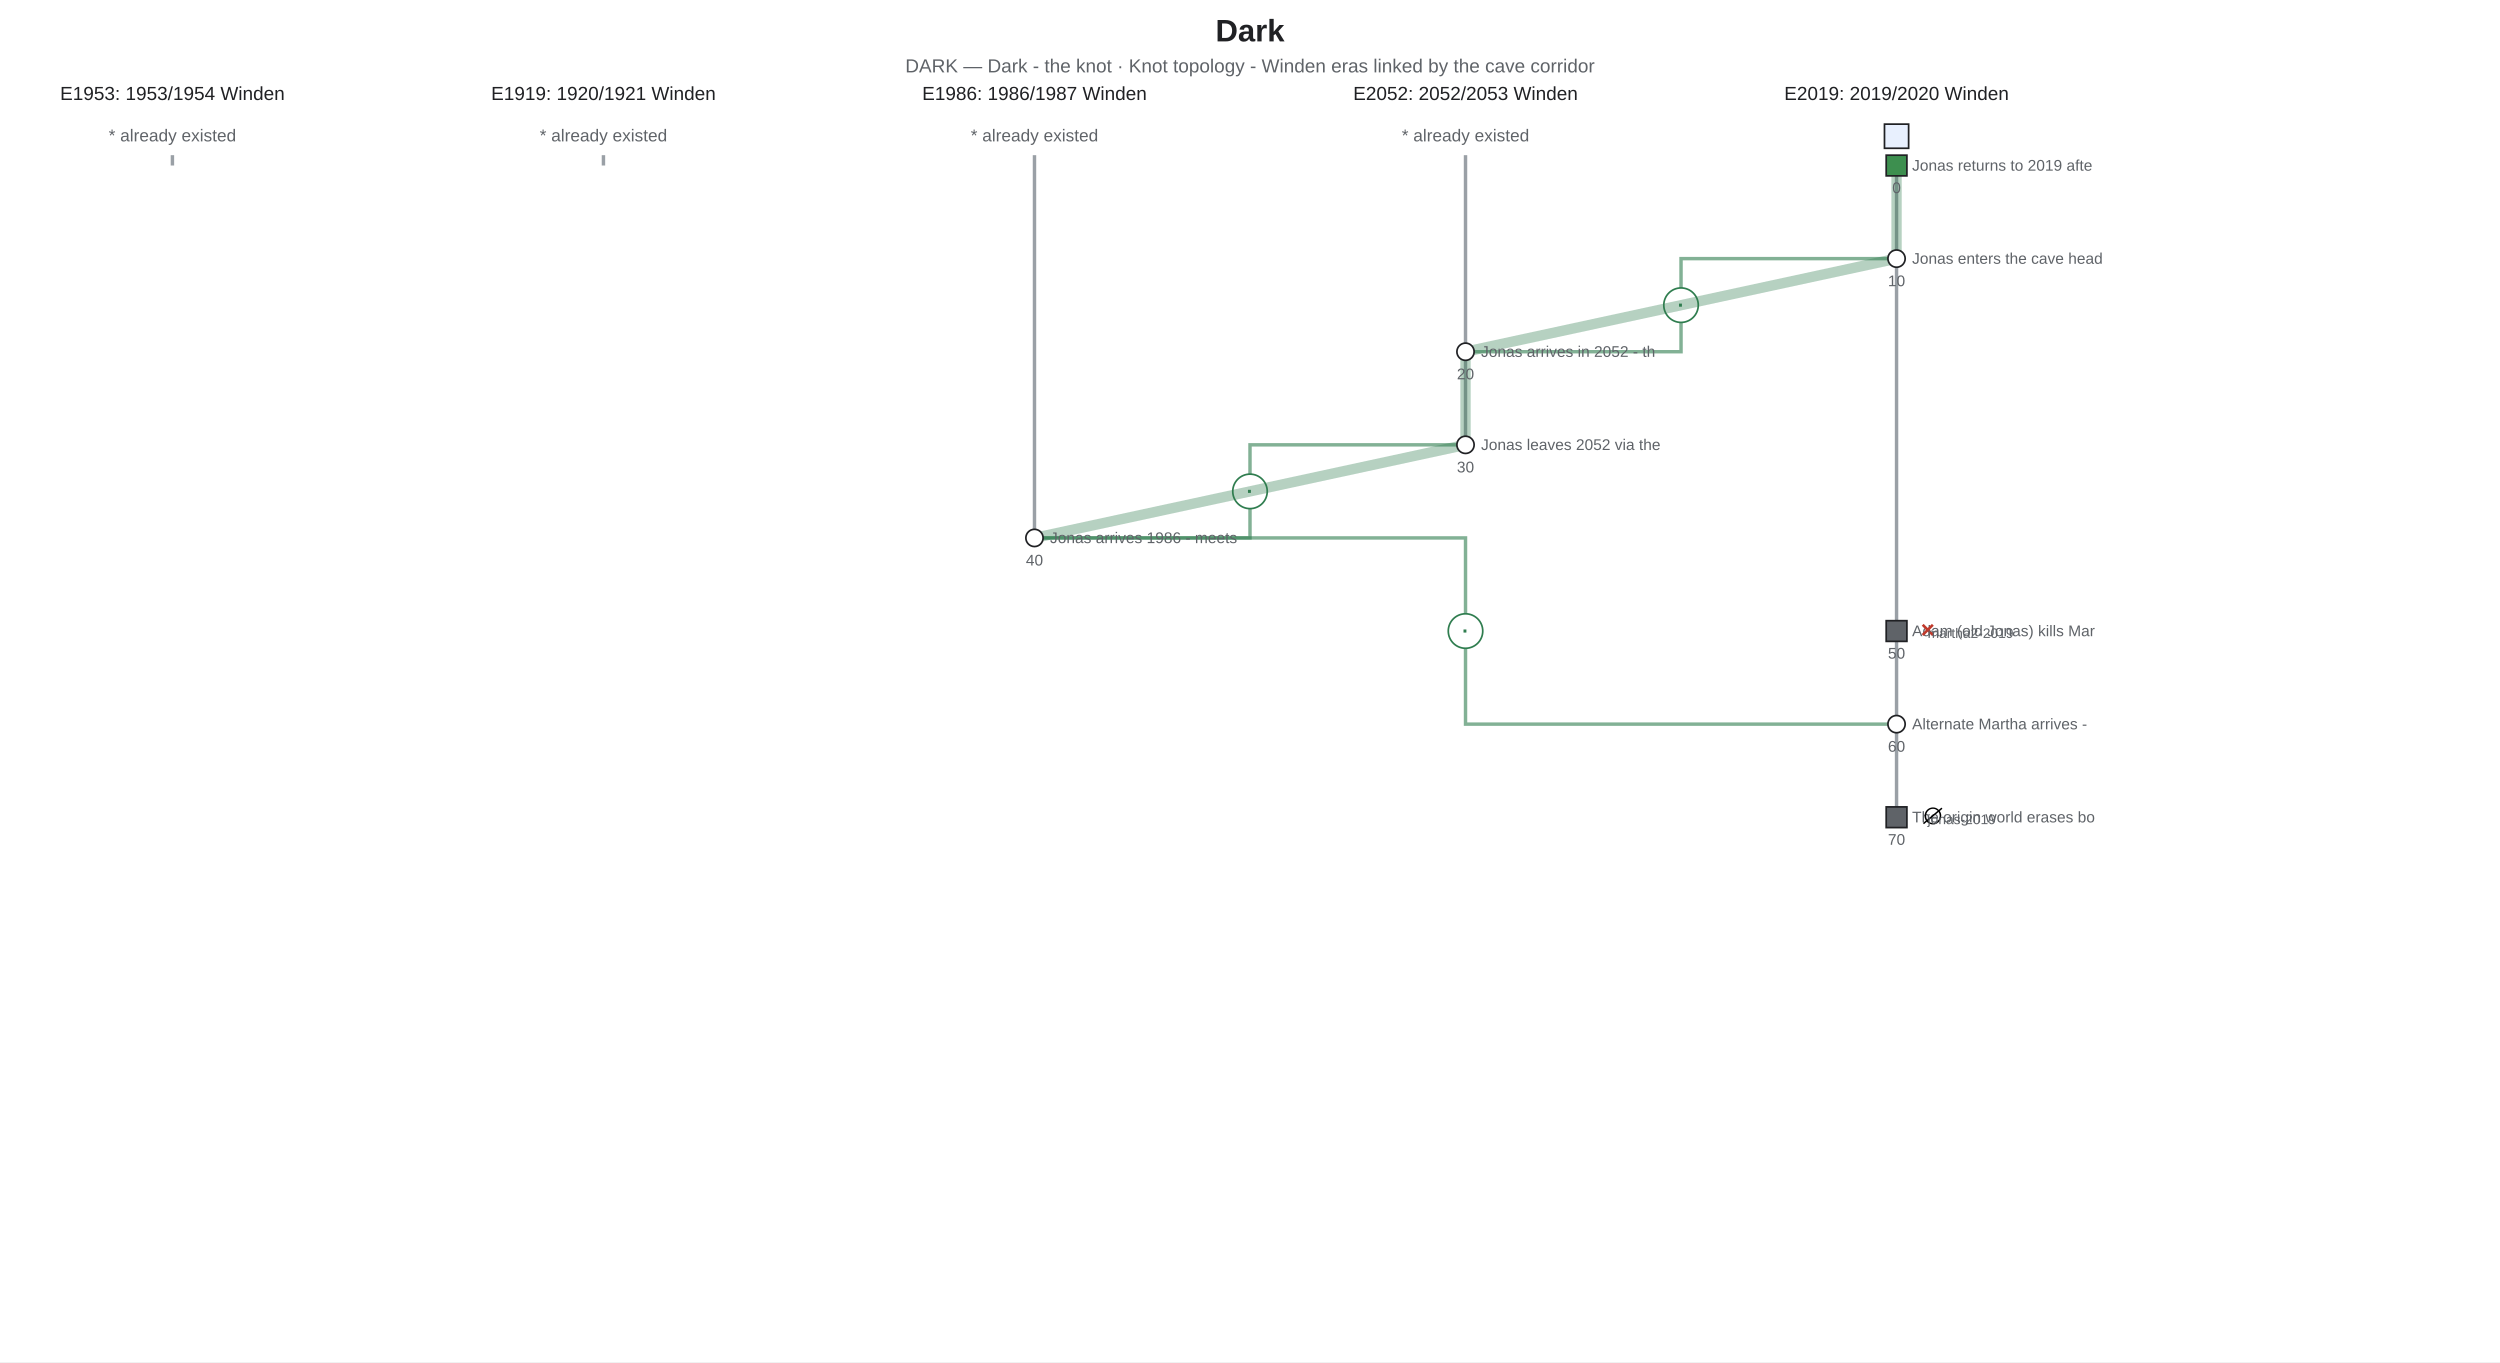
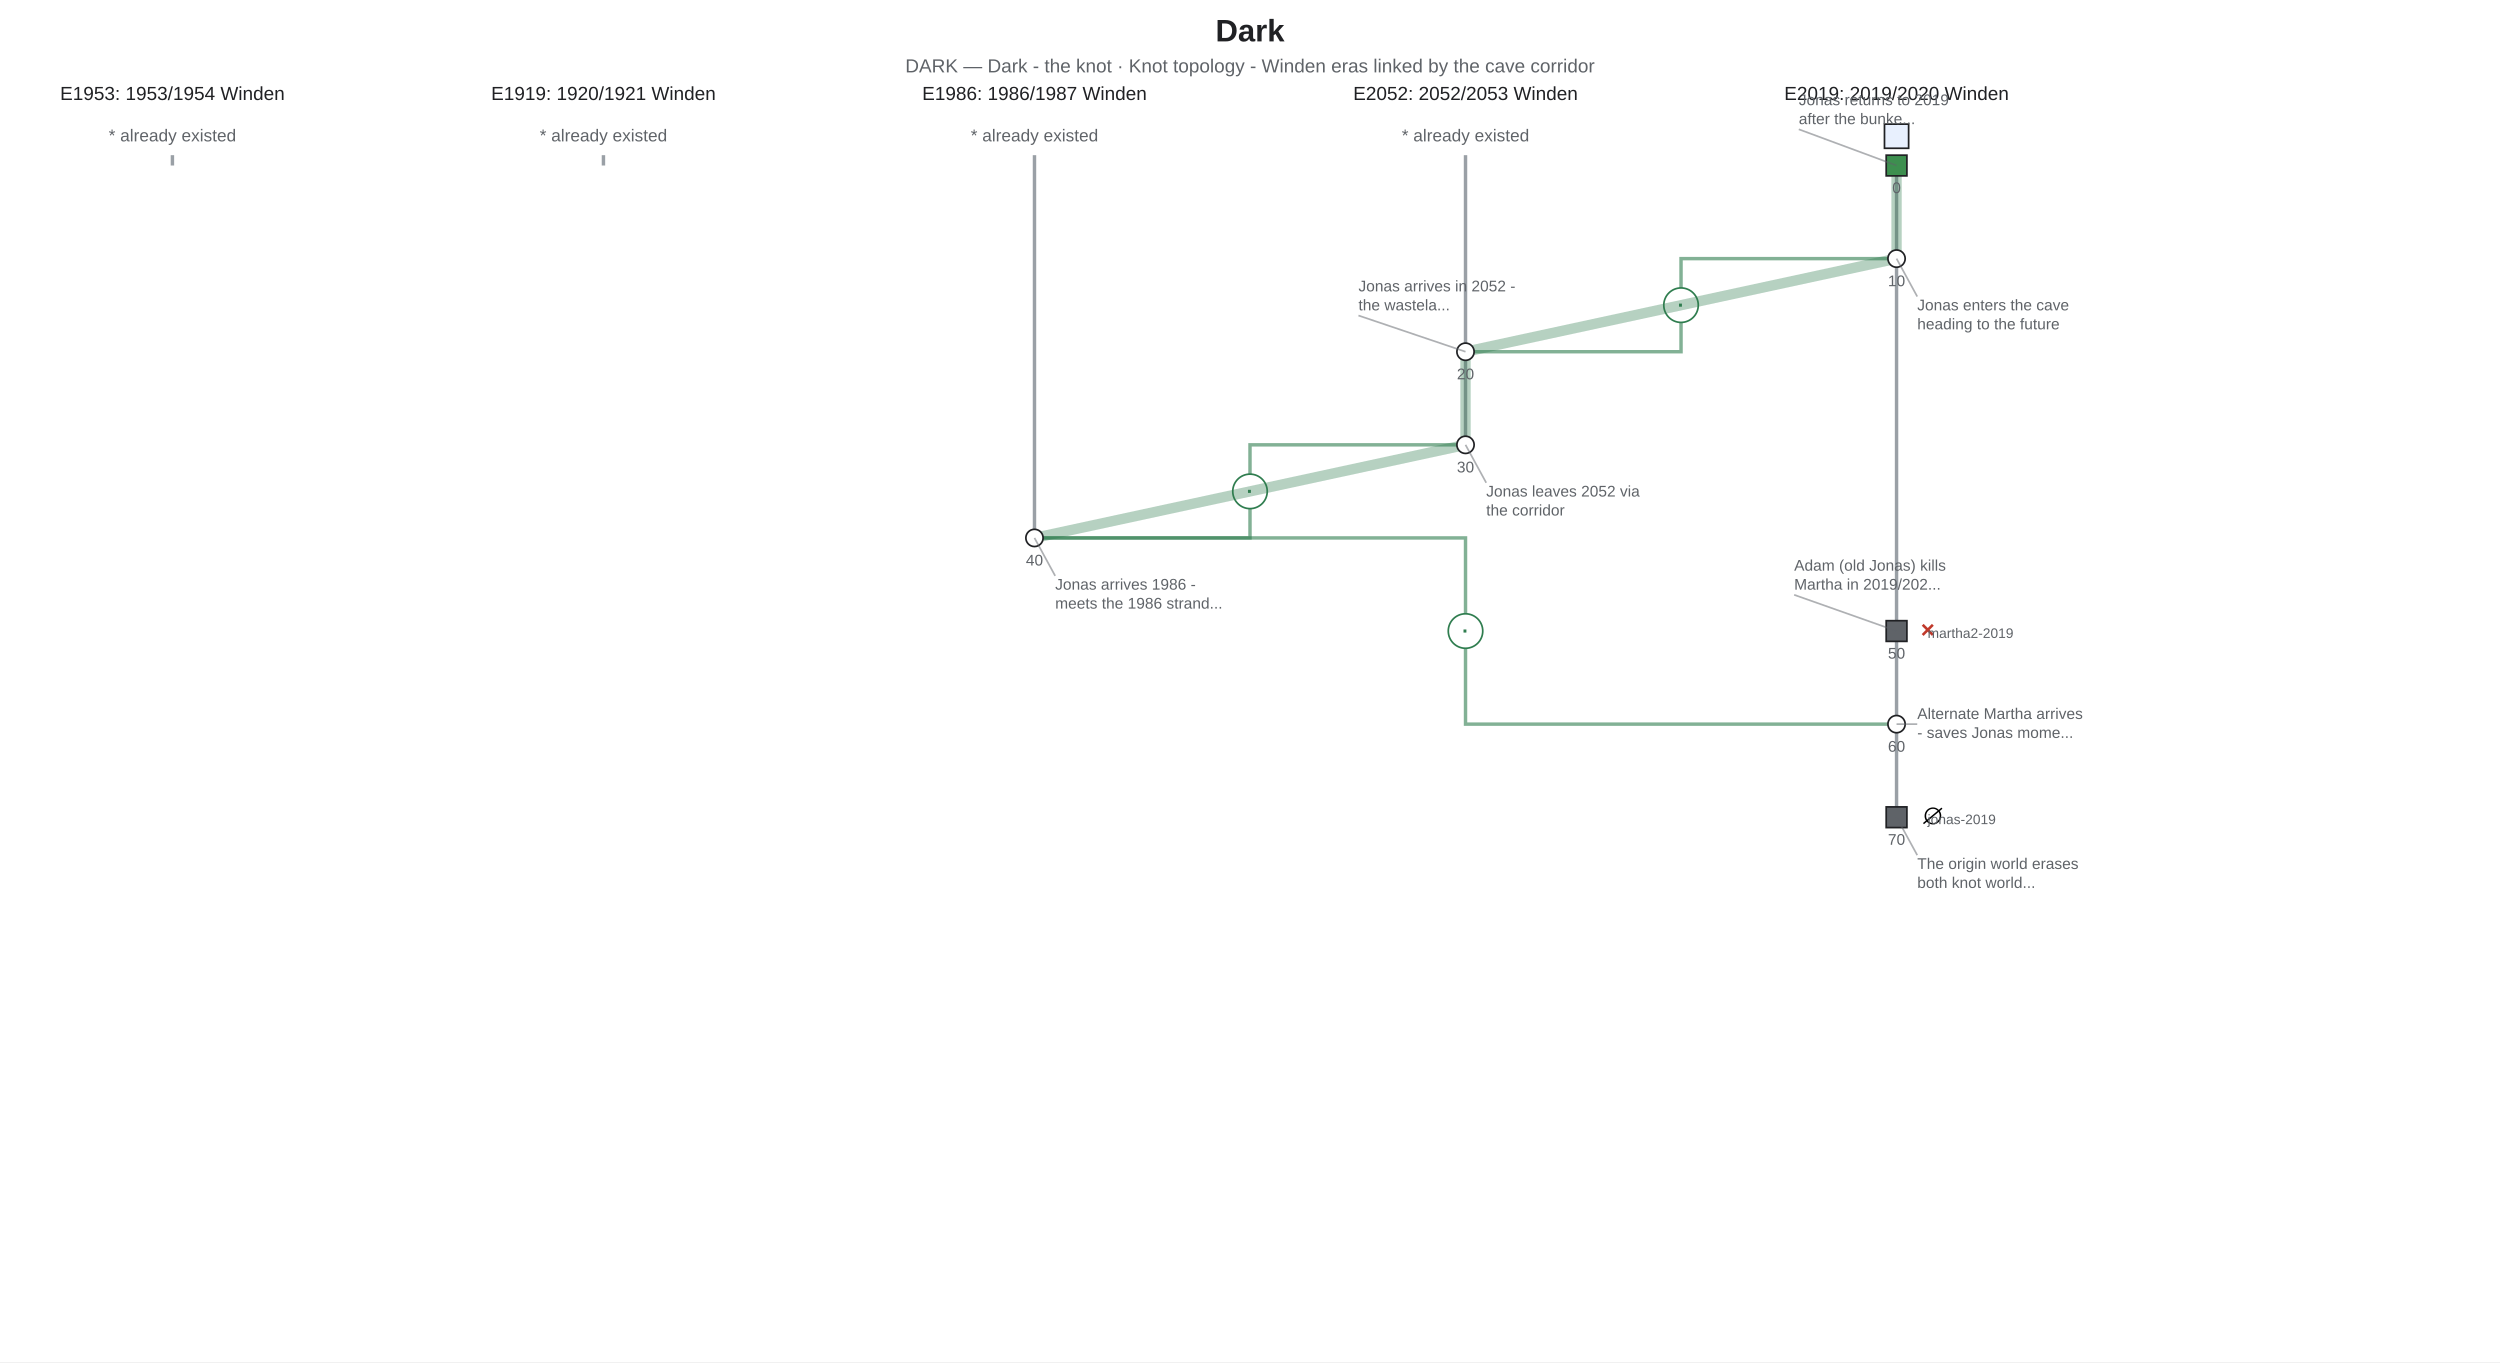
<svg xmlns="http://www.w3.org/2000/svg" width="1450" height="790" viewBox="0 0 1450 790" font-family="Arial, Helvetica, sans-serif">
  <rect width="1450" height="790" fill="#ffffff" />
  <g transform="translate(0,0)">
    <text x="725" y="24" text-anchor="middle" font-size="18" font-weight="bold" fill="#202124">Dark</text>
    <text x="725" y="42" text-anchor="middle" font-size="11" fill="#5f6368">DARK — Dark - the knot · Knot topology - Winden eras linked by the cave corridor</text>
    <line x1="1100.0" y1="90.0" x2="1100.0" y2="474.0" stroke="#9aa0a6" stroke-width="2" stroke-opacity="1.0" />
    <rect x="1093.0" y="72.0" width="14" height="14" fill="#e8f0fe" stroke="#202124" />
    <text x="1100.0" y="58.0" text-anchor="middle" font-size="11" fill="#202124">E2019: 2019/2020 Winden</text>
    <line x1="850.0" y1="90.0" x2="850.0" y2="258.0" stroke="#9aa0a6" stroke-width="2" stroke-opacity="1.0" />
    <text x="850.0" y="82.0" text-anchor="middle" font-size="10" fill="#5f6368">* already existed</text>
    <text x="850.0" y="58.0" text-anchor="middle" font-size="11" fill="#202124">E2052: 2052/2053 Winden</text>
    <line x1="600.0" y1="90.0" x2="600.0" y2="312.0" stroke="#9aa0a6" stroke-width="2" stroke-opacity="1.0" />
    <text x="600.0" y="82.0" text-anchor="middle" font-size="10" fill="#5f6368">* already existed</text>
    <text x="600.0" y="58.0" text-anchor="middle" font-size="11" fill="#202124">E1986: 1986/1987 Winden</text>
    <line x1="350.0" y1="90.0" x2="350.0" y2="96.0" stroke="#9aa0a6" stroke-width="2" stroke-opacity="1.0" />
    <text x="350.0" y="82.0" text-anchor="middle" font-size="10" fill="#5f6368">* already existed</text>
    <text x="350.0" y="58.0" text-anchor="middle" font-size="11" fill="#202124">E1919: 1920/1921 Winden</text>
    <line x1="100.0" y1="90.0" x2="100.0" y2="96.0" stroke="#9aa0a6" stroke-width="2" stroke-opacity="1.0" />
    <text x="100.0" y="82.0" text-anchor="middle" font-size="10" fill="#5f6368">* already existed</text>
    <text x="100.0" y="58.0" text-anchor="middle" font-size="11" fill="#202124">E1953: 1953/1954 Winden</text>
    <polyline points="1100.0,150.0 975.0,150.0 975.0,204.0 850.0,204.0" fill="none" stroke="#2f7d4f" stroke-width="2" stroke-opacity="0.6" />
    <circle cx="975.0" cy="177.0" r="10" fill="#ffffff" stroke="#2f7d4f" />
    <text x="975.0" y="181.0" text-anchor="middle" font-size="12" font-weight="bold" fill="#2f7d4f">·</text>
    <polyline points="850.0,258.0 725.0,258.0 725.0,312.0 600.0,312.0" fill="none" stroke="#2f7d4f" stroke-width="2" stroke-opacity="0.6" />
    <circle cx="725.0" cy="285.0" r="10" fill="#ffffff" stroke="#2f7d4f" />
    <text x="725.0" y="289.0" text-anchor="middle" font-size="12" font-weight="bold" fill="#2f7d4f">·</text>
    <polyline points="600.0,312.0 850.0,312.0 850.0,420.0 1100.0,420.0" fill="none" stroke="#2f7d4f" stroke-width="2" stroke-opacity="0.6" />
    <circle cx="850.0" cy="366.0" r="10" fill="#ffffff" stroke="#2f7d4f" />
    <text x="850.0" y="370.0" text-anchor="middle" font-size="12" font-weight="bold" fill="#2f7d4f">·</text>
    <line x1="1100.0" y1="96.0" x2="1100.0" y2="150.0" stroke="#2f7d4f" stroke-width="6" stroke-opacity="0.35" stroke-linecap="round" />
    <line x1="850.0" y1="204.0" x2="850.0" y2="258.0" stroke="#2f7d4f" stroke-width="6" stroke-opacity="0.35" stroke-linecap="round" />
    <line x1="600.0" y1="312.0" x2="600.0" y2="312.0" stroke="#2f7d4f" stroke-width="6" stroke-opacity="0.35" stroke-linecap="round" />
    <line x1="1100.0" y1="150.0" x2="850.0" y2="204.0" stroke="#2f7d4f" stroke-width="6" stroke-opacity="0.35" stroke-linecap="round" />
    <line x1="850.0" y1="258.0" x2="600.0" y2="312.0" stroke="#2f7d4f" stroke-width="6" stroke-opacity="0.35" stroke-linecap="round" />
    <rect x="1094.0" y="90.0" width="12" height="12" fill="#3d8f4f" stroke="#202124" />
    <text x="1100.0" y="112.0" text-anchor="middle" font-size="9" fill="#5f6368">0</text>
-     <text x="1109.0" y="99.0" font-size="9" fill="#5f6368">Jonas returns to 2019 afte</text>
    <circle cx="1100.0" cy="150.0" r="5" fill="#ffffff" stroke="#202124" />
    <text x="1100.0" y="166.0" text-anchor="middle" font-size="9" fill="#5f6368">10</text>
-     <text x="1109.0" y="153.0" font-size="9" fill="#5f6368">Jonas enters the cave head</text>
    <circle cx="850.0" cy="204.0" r="5" fill="#ffffff" stroke="#202124" />
    <text x="850.0" y="220.0" text-anchor="middle" font-size="9" fill="#5f6368">20</text>
-     <text x="859.0" y="207.0" font-size="9" fill="#5f6368">Jonas arrives in 2052 - th</text>
    <circle cx="850.0" cy="258.0" r="5" fill="#ffffff" stroke="#202124" />
    <text x="850.0" y="274.0" text-anchor="middle" font-size="9" fill="#5f6368">30</text>
-     <text x="859.0" y="261.0" font-size="9" fill="#5f6368">Jonas leaves 2052 via the </text>
    <circle cx="600.0" cy="312.0" r="5" fill="#ffffff" stroke="#202124" />
    <text x="600.0" y="328.0" text-anchor="middle" font-size="9" fill="#5f6368">40</text>
-     <text x="609.0" y="315.0" font-size="9" fill="#5f6368">Jonas arrives 1986 - meets</text>
    <rect x="1094.0" y="360.0" width="12" height="12" fill="#5f6368" stroke="#202124" />
    <text x="1100.0" y="382.0" text-anchor="middle" font-size="9" fill="#5f6368">50</text>
-     <text x="1109.0" y="369.0" font-size="9" fill="#5f6368">Adam (old Jonas) kills Mar</text>
    <circle cx="1100.0" cy="420.0" r="5" fill="#ffffff" stroke="#202124" />
    <text x="1100.0" y="436.0" text-anchor="middle" font-size="9" fill="#5f6368">60</text>
-     <text x="1109.0" y="423.0" font-size="9" fill="#5f6368">Alternate Martha arrives -</text>
    <rect x="1094.0" y="468.0" width="12" height="12" fill="#5f6368" stroke="#202124" />
    <text x="1100.0" y="490.0" text-anchor="middle" font-size="9" fill="#5f6368">70</text>
-     <text x="1109.0" y="477.0" font-size="9" fill="#5f6368">The origin world erases bo</text>
    <text x="1114.0" y="370.0" font-size="14" font-weight="bold" fill="#c0392b">×</text>
    <text x="1118.0" y="370.0" font-size="8" fill="#5f6368">martha2-2019</text>
    <text x="1114.0" y="478.0" font-size="14" font-weight="bold" fill="#000000">∅</text>
    <text x="1118.0" y="478.0" font-size="8" fill="#5f6368">jonas-2019</text>
+     <line x1="1100.0" y1="96.0" x2="1043.3" y2="75.0" stroke="#5f6368" stroke-width="1" stroke-opacity="0.5" />
+     <text x="1043.3" y="61.0" font-size="9" fill="#5f6368">Jonas returns to 2019</text>
+     <text x="1043.3" y="72.0" font-size="9" fill="#5f6368">after the bunke...</text>
+     <line x1="1100.0" y1="150.0" x2="1112.0" y2="172.0" stroke="#5f6368" stroke-width="1" stroke-opacity="0.5" />
+     <text x="1112.0" y="180.0" font-size="9" fill="#5f6368">Jonas enters the cave</text>
+     <text x="1112.0" y="191.0" font-size="9" fill="#5f6368">heading to the future</text>
+     <line x1="850.0" y1="204.0" x2="787.9" y2="183.0" stroke="#5f6368" stroke-width="1" stroke-opacity="0.5" />
+     <text x="787.9" y="169.0" font-size="9" fill="#5f6368">Jonas arrives in 2052 -</text>
+     <text x="787.9" y="180.0" font-size="9" fill="#5f6368">the wastela...</text>
+     <line x1="850.0" y1="258.0" x2="862.0" y2="280.0" stroke="#5f6368" stroke-width="1" stroke-opacity="0.5" />
+     <text x="862.0" y="288.0" font-size="9" fill="#5f6368">Jonas leaves 2052 via</text>
+     <text x="862.0" y="299.0" font-size="9" fill="#5f6368">the corridor</text>
+     <line x1="600.0" y1="312.0" x2="612.0" y2="334.0" stroke="#5f6368" stroke-width="1" stroke-opacity="0.5" />
+     <text x="612.0" y="342.0" font-size="9" fill="#5f6368">Jonas arrives 1986 -</text>
+     <text x="612.0" y="353.0" font-size="9" fill="#5f6368">meets the 1986 strand...</text>
+     <line x1="1100.0" y1="366.0" x2="1040.6" y2="345.0" stroke="#5f6368" stroke-width="1" stroke-opacity="0.5" />
+     <text x="1040.6" y="331.0" font-size="9" fill="#5f6368">Adam (old Jonas) kills</text>
+     <text x="1040.6" y="342.0" font-size="9" fill="#5f6368">Martha in 2019/202...</text>
+     <line x1="1100.0" y1="420.0" x2="1112.0" y2="420.0" stroke="#5f6368" stroke-width="1" stroke-opacity="0.5" />
+     <text x="1112.0" y="417.0" font-size="9" fill="#5f6368">Alternate Martha arrives</text>
+     <text x="1112.0" y="428.0" font-size="9" fill="#5f6368">- saves Jonas mome...</text>
+     <line x1="1100.0" y1="474.0" x2="1112.0" y2="496.0" stroke="#5f6368" stroke-width="1" stroke-opacity="0.5" />
+     <text x="1112.0" y="504.0" font-size="9" fill="#5f6368">The origin world erases</text>
+     <text x="1112.0" y="515.0" font-size="9" fill="#5f6368">both knot world...</text>
  </g>
</svg>
